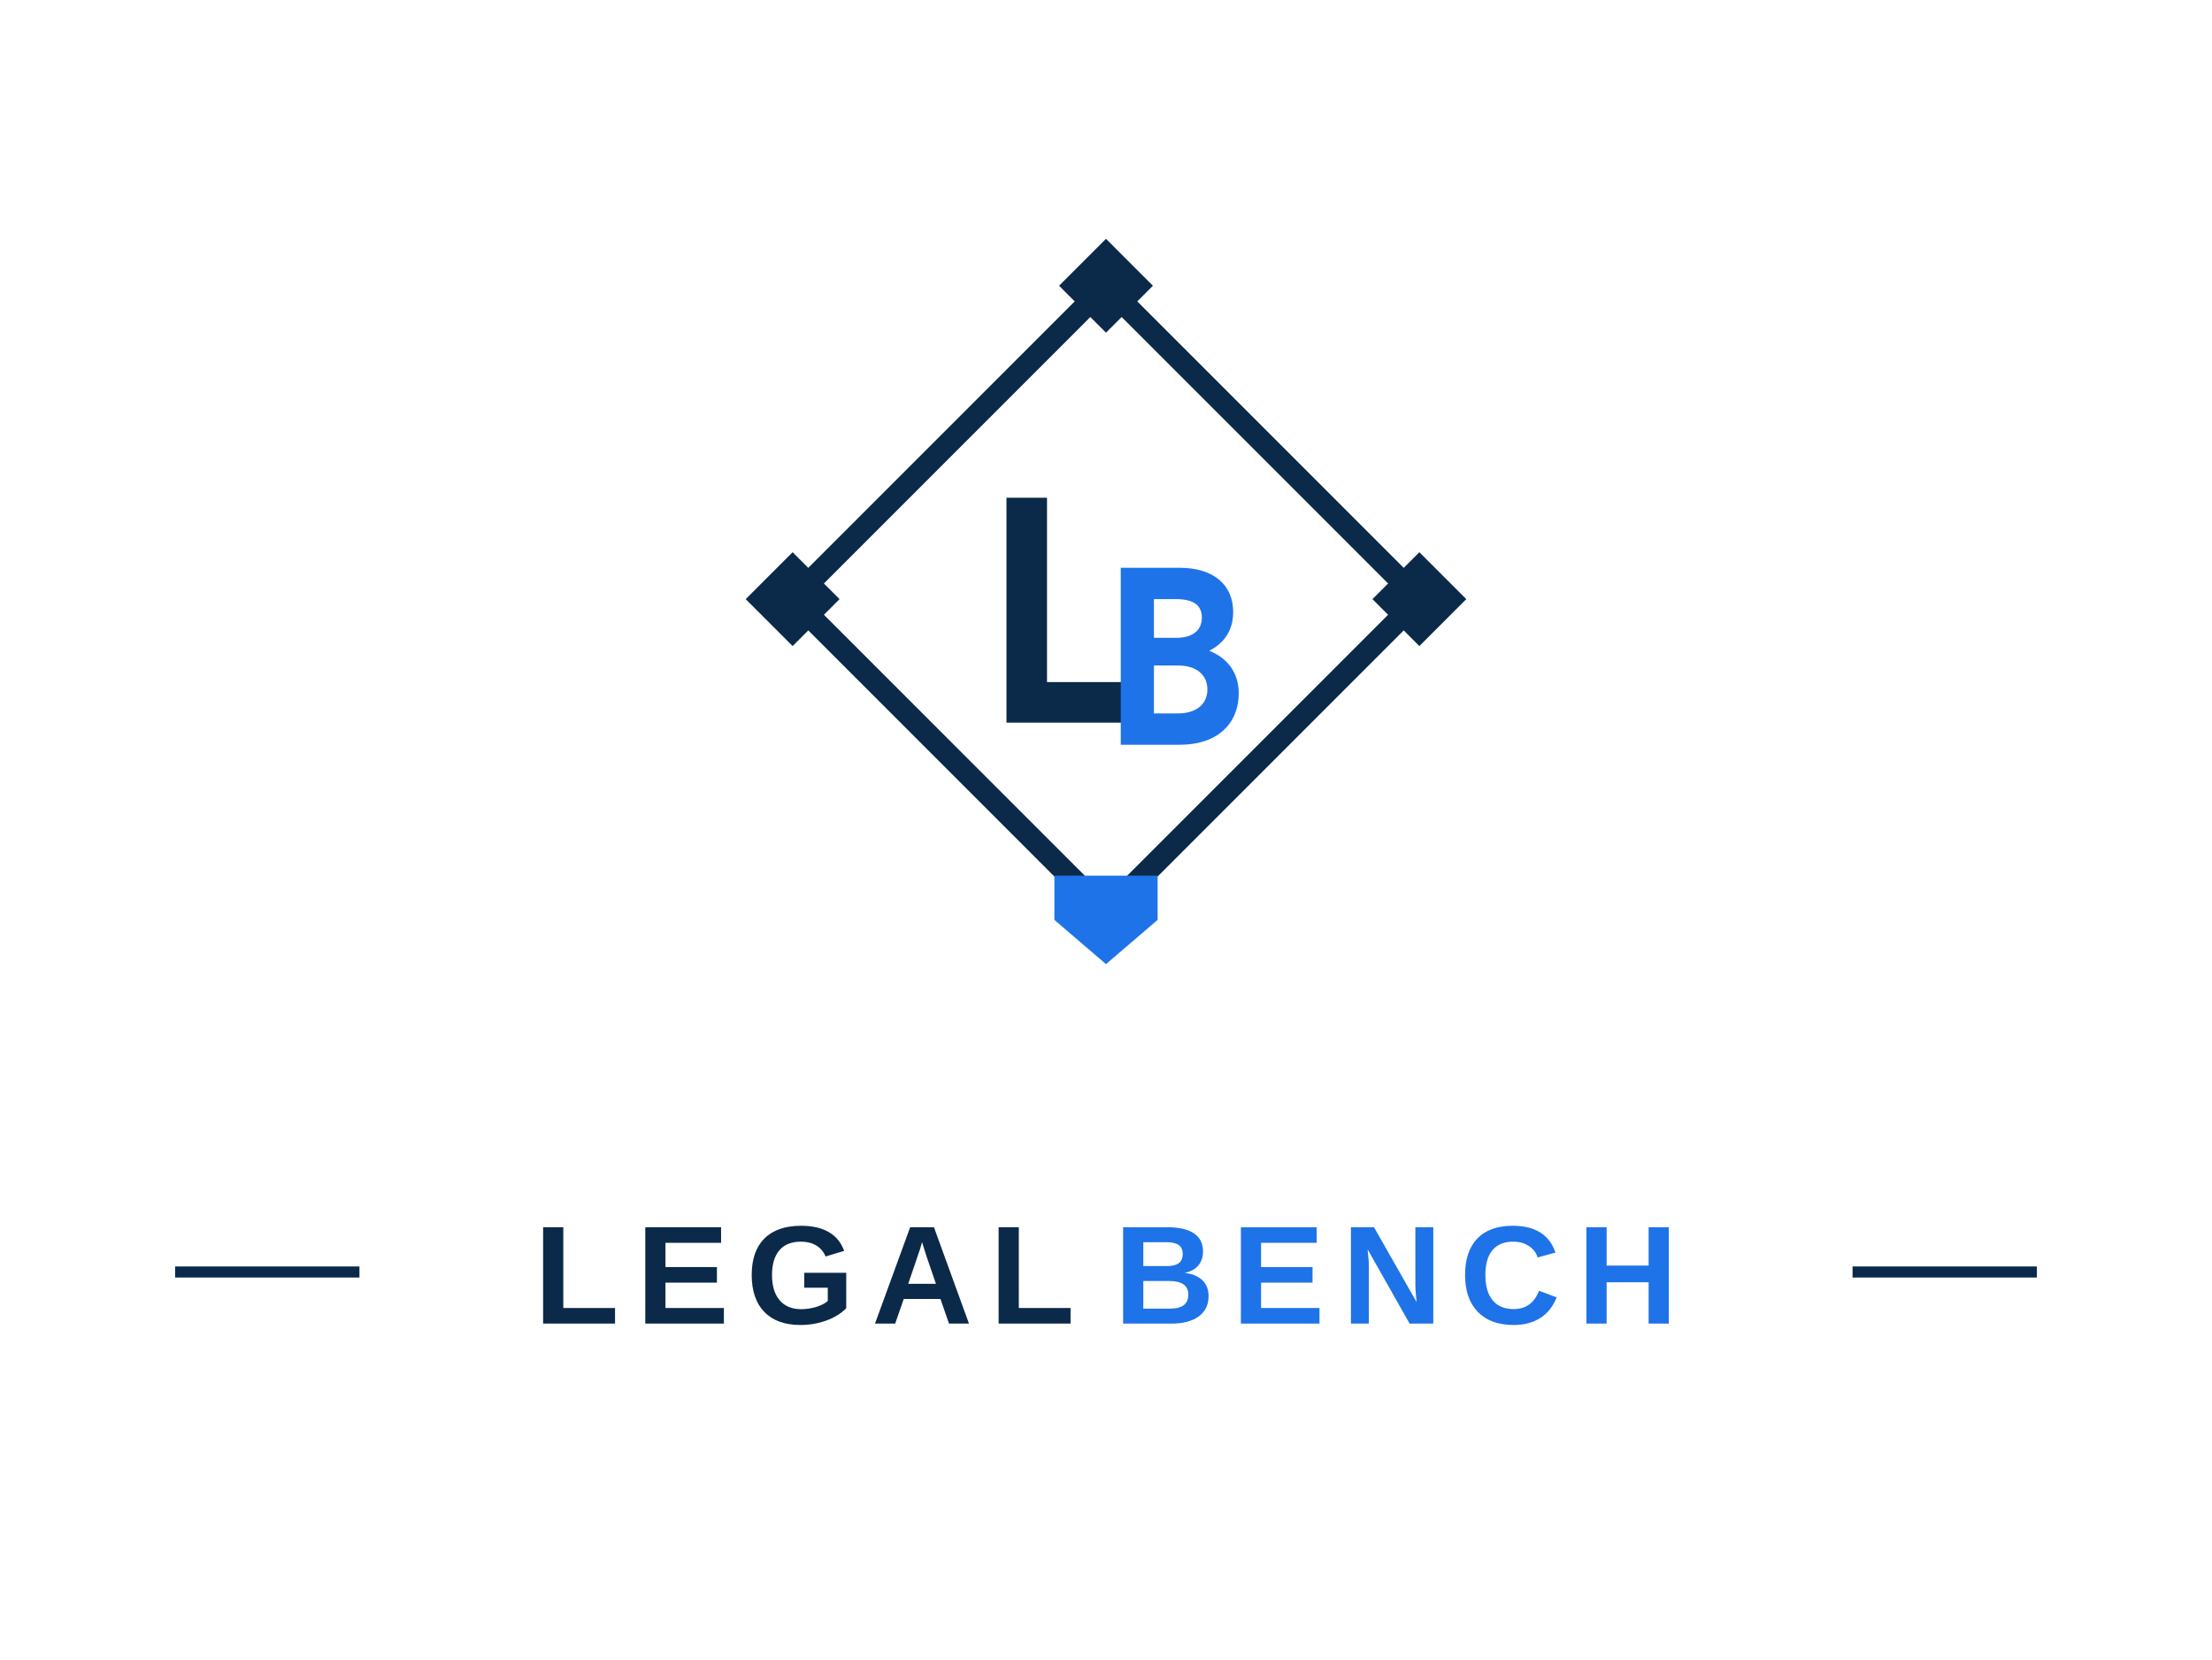
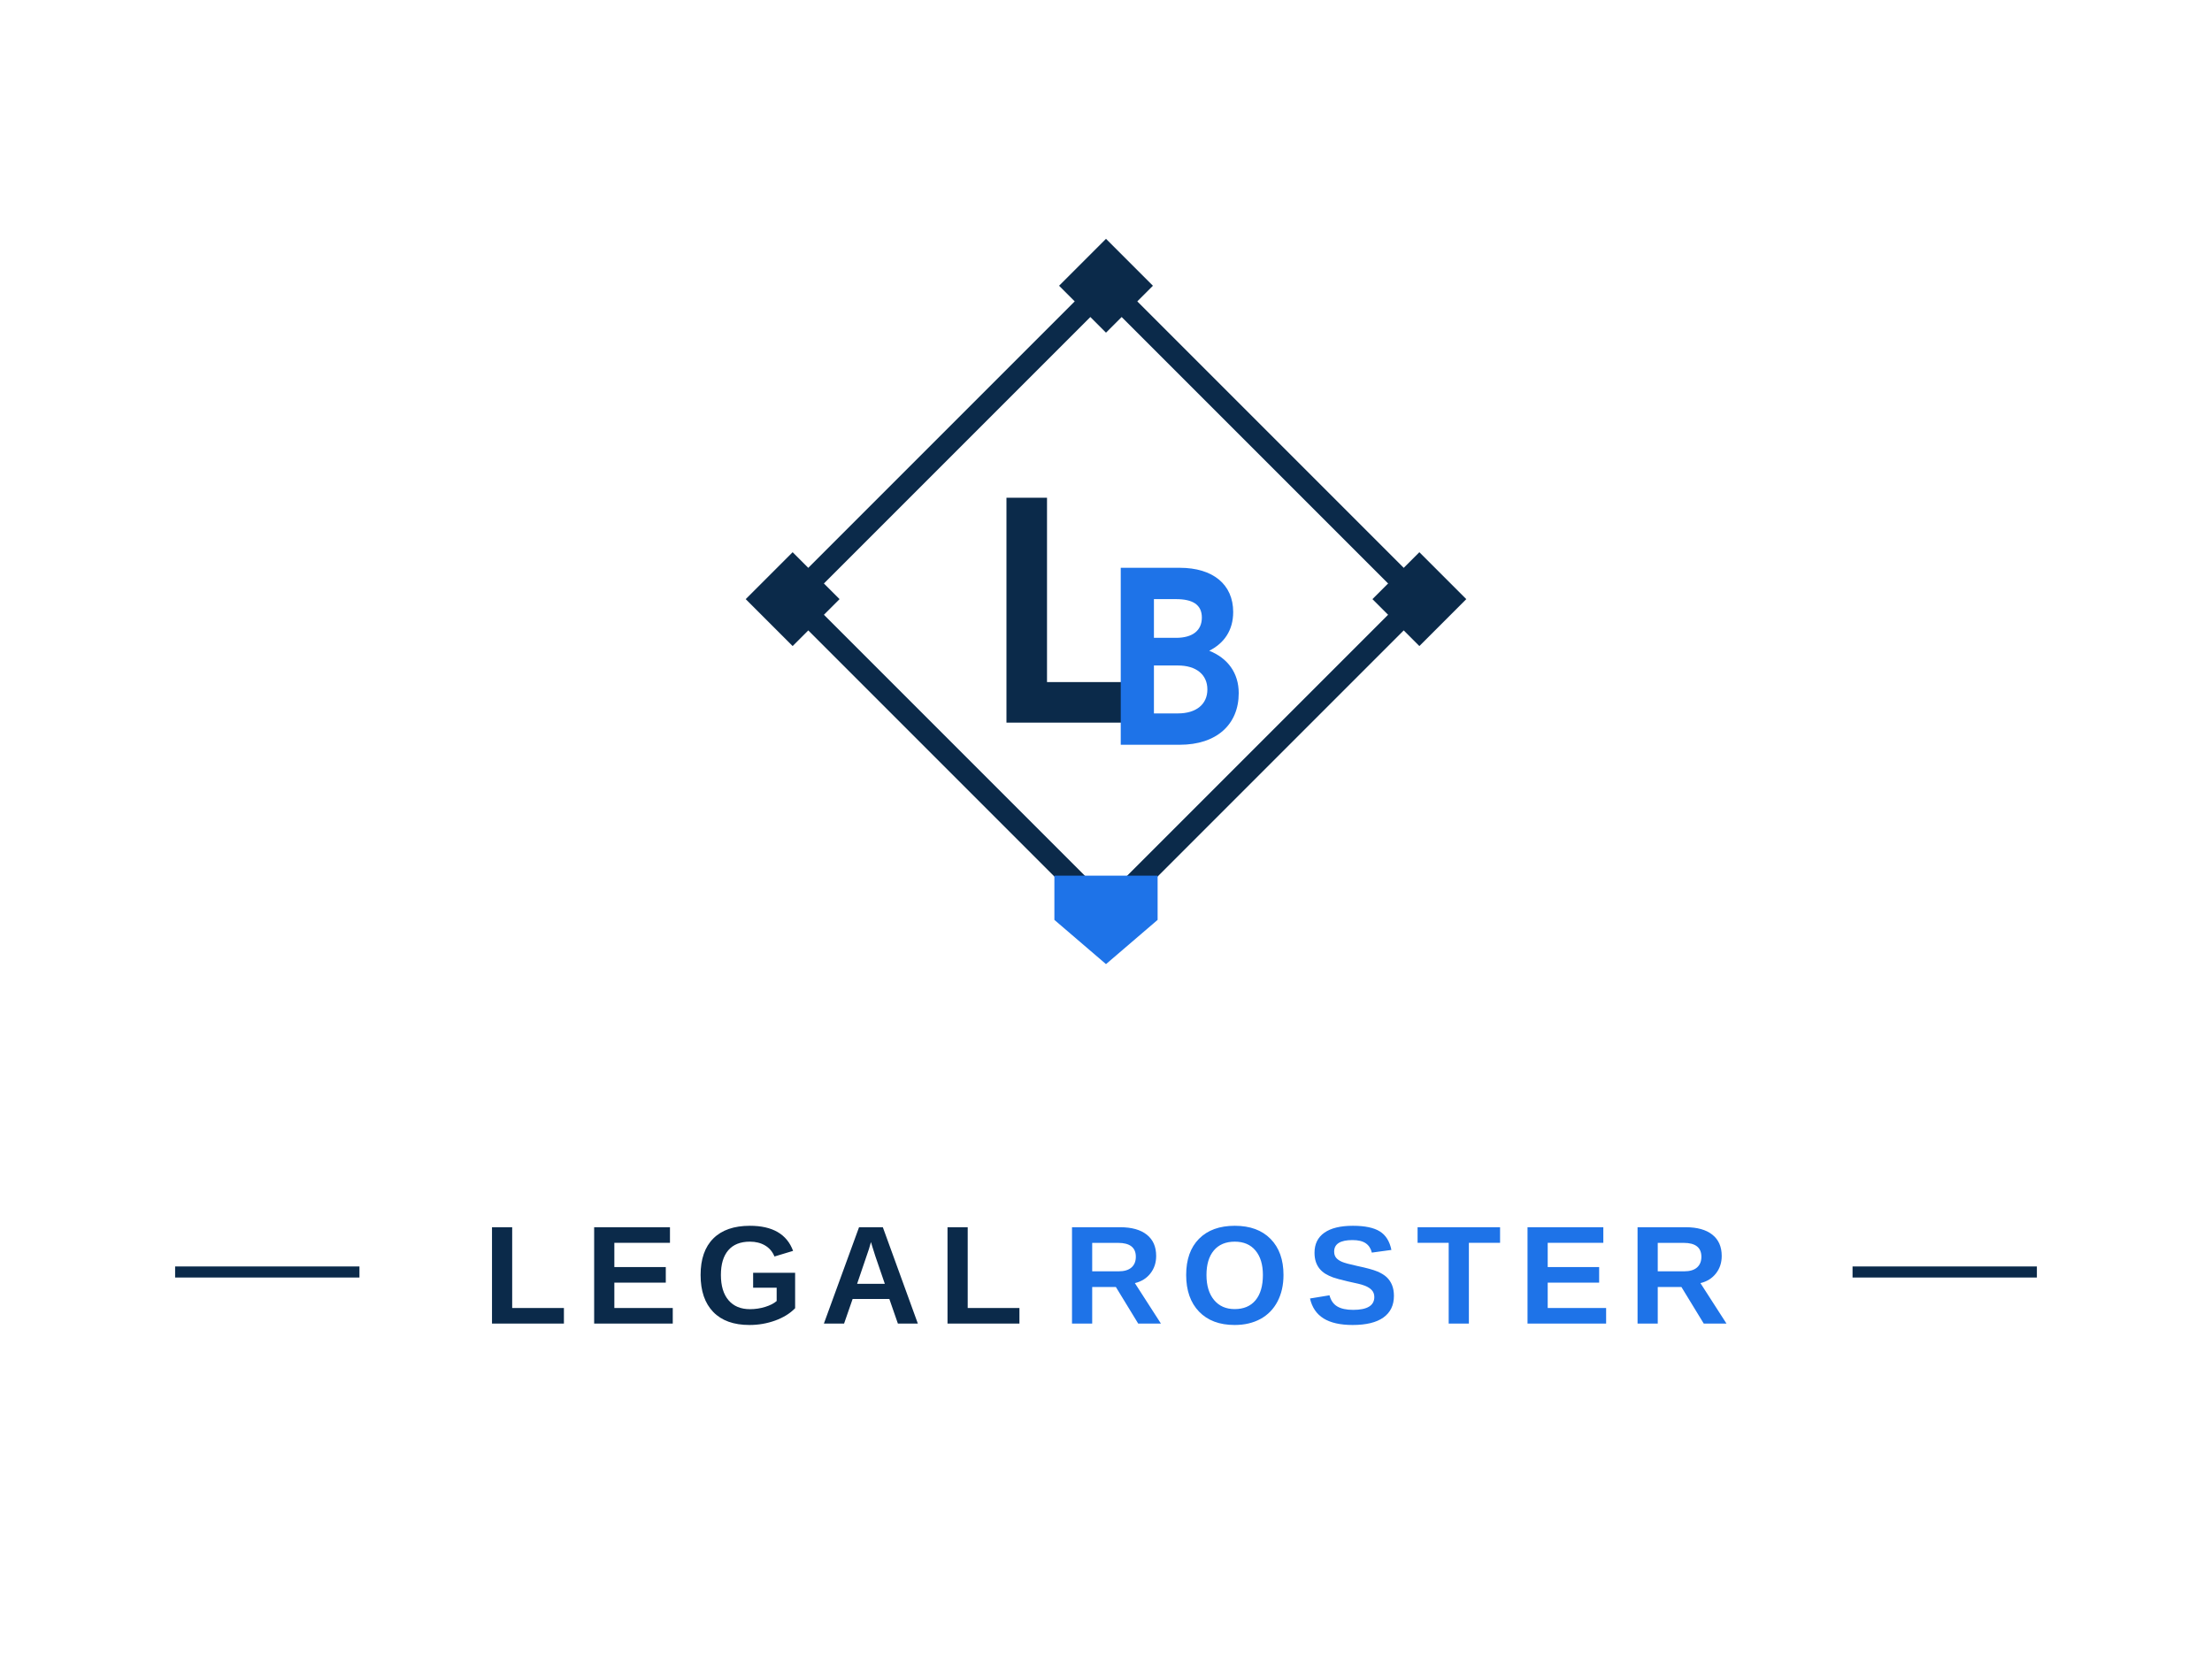
<svg xmlns="http://www.w3.org/2000/svg" width="1200" height="900" viewBox="0 0 1200 900" role="img" aria-labelledby="title desc">
  <defs>
    <style>
      .navy { fill: #0B2A4A; }
      .blue { fill: #1E73E8; }
      .navy-stroke { stroke: #0B2A4A; }
      text { font-family: Arial, Helvetica, sans-serif; }
    </style>
  </defs>
  <g transform="translate(600 325)">
    <path d="M0 -170 L170 0" fill="none" stroke="#0B2A4A" stroke-width="12" stroke-linecap="square" />
    <path d="M170 0 L0 170" fill="none" stroke="#0B2A4A" stroke-width="12" stroke-linecap="square" />
    <path d="M0 170 L-170 0" fill="none" stroke="#0B2A4A" stroke-width="12" stroke-linecap="square" />
    <path d="M-170 0 L0 -170" fill="none" stroke="#0B2A4A" stroke-width="12" stroke-linecap="square" />
    <rect x="-18" y="-188" width="36" height="36" transform="rotate(45 0 -170)" fill="#0B2A4A" />
    <rect x="-188" y="-18" width="36" height="36" transform="rotate(45 -170 0)" fill="#0B2A4A" />
    <rect x="152" y="-18" width="36" height="36" transform="rotate(45 170 0)" fill="#0B2A4A" />
    <path d="M-28 150 H28 V174 L0 198 L-28 174 Z" fill="#1E73E8" />
    <g transform="translate(-54 -55)">
      <path d="M0 0 H22 V100 H78 V122 H0 Z" fill="#0B2A4A" />
      <path d="M62 38 H94                C112 38 123 47 123 62                C123 72 118 79 110 83                C120 87 126 95 126 106                C126 123 114 134 94 134                H62 Z                M80 55 V76 H92                C101 76 106 72 106 65                C106 58 101 55 92 55 Z                M80 91 V117 H93                C103 117 109 112 109 104                C109 96 103 91 93 91 Z" fill="#1E73E8" />
    </g>
  </g>
  <g transform="translate(0 690)">
    <line x1="95" y1="0" x2="195" y2="0" stroke="#0B2A4A" stroke-width="6" />
    <text x="600" y="28" text-anchor="middle" font-size="76" font-weight="700" letter-spacing="9">
      <tspan fill="#0B2A4A">LEGAL </tspan>
-       <tspan fill="#1E73E8">BENCH</tspan>
+       <tspan fill="#1E73E8">ROSTER</tspan>
    </text>
    <line x1="1005" y1="0" x2="1105" y2="0" stroke="#0B2A4A" stroke-width="6" />
  </g>
</svg>
